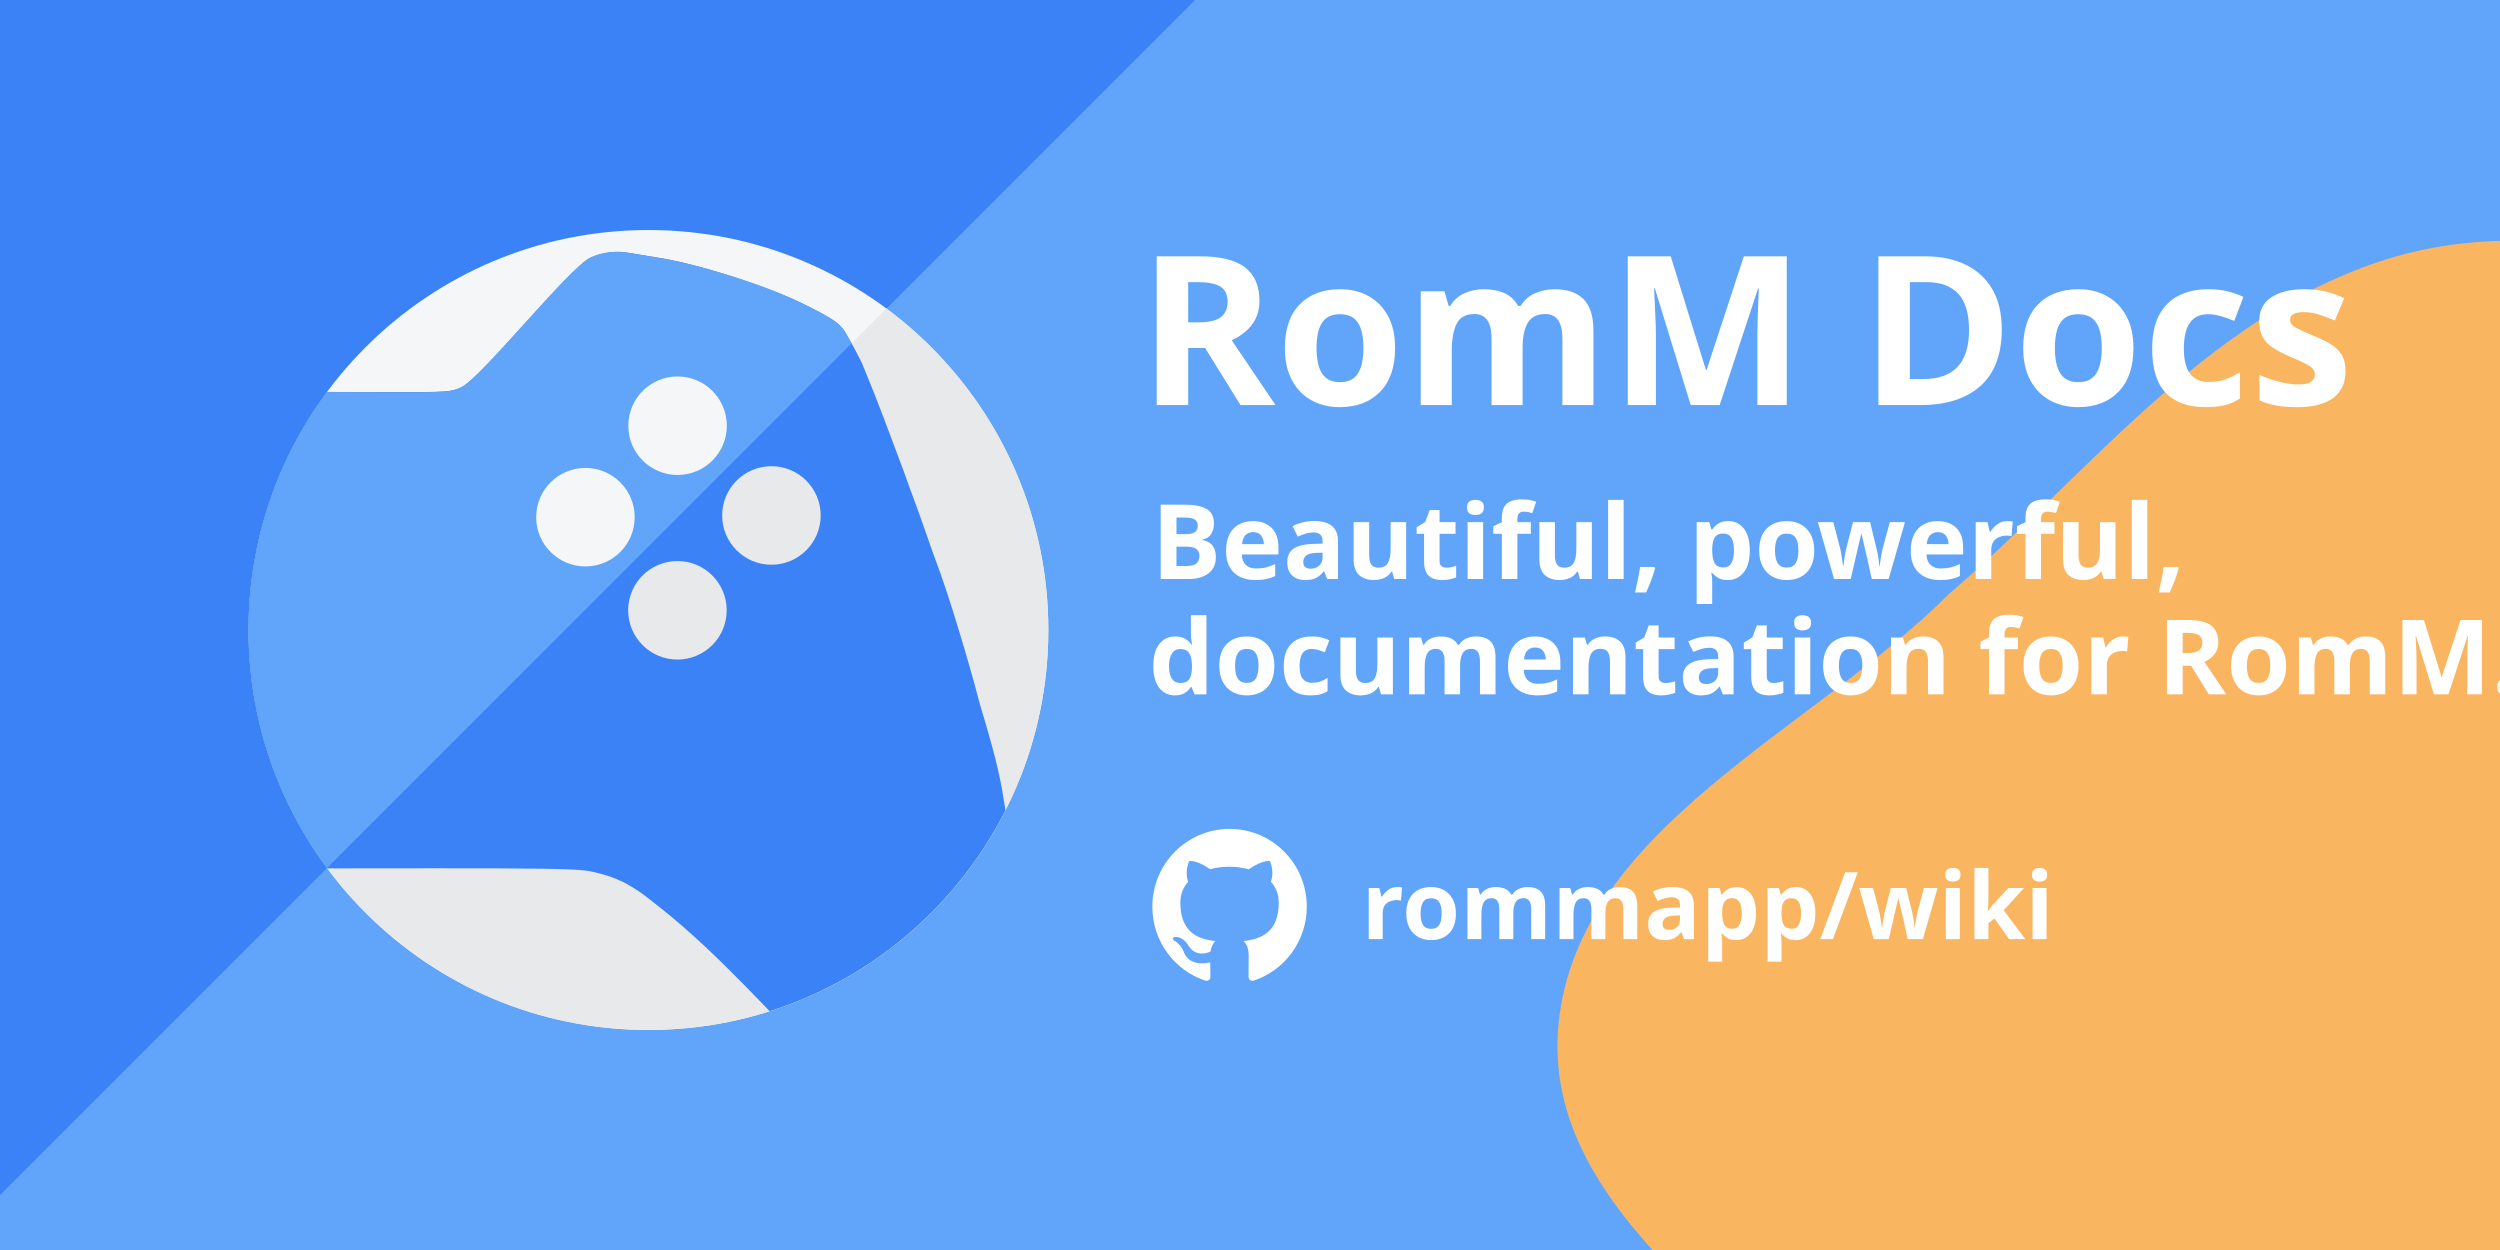
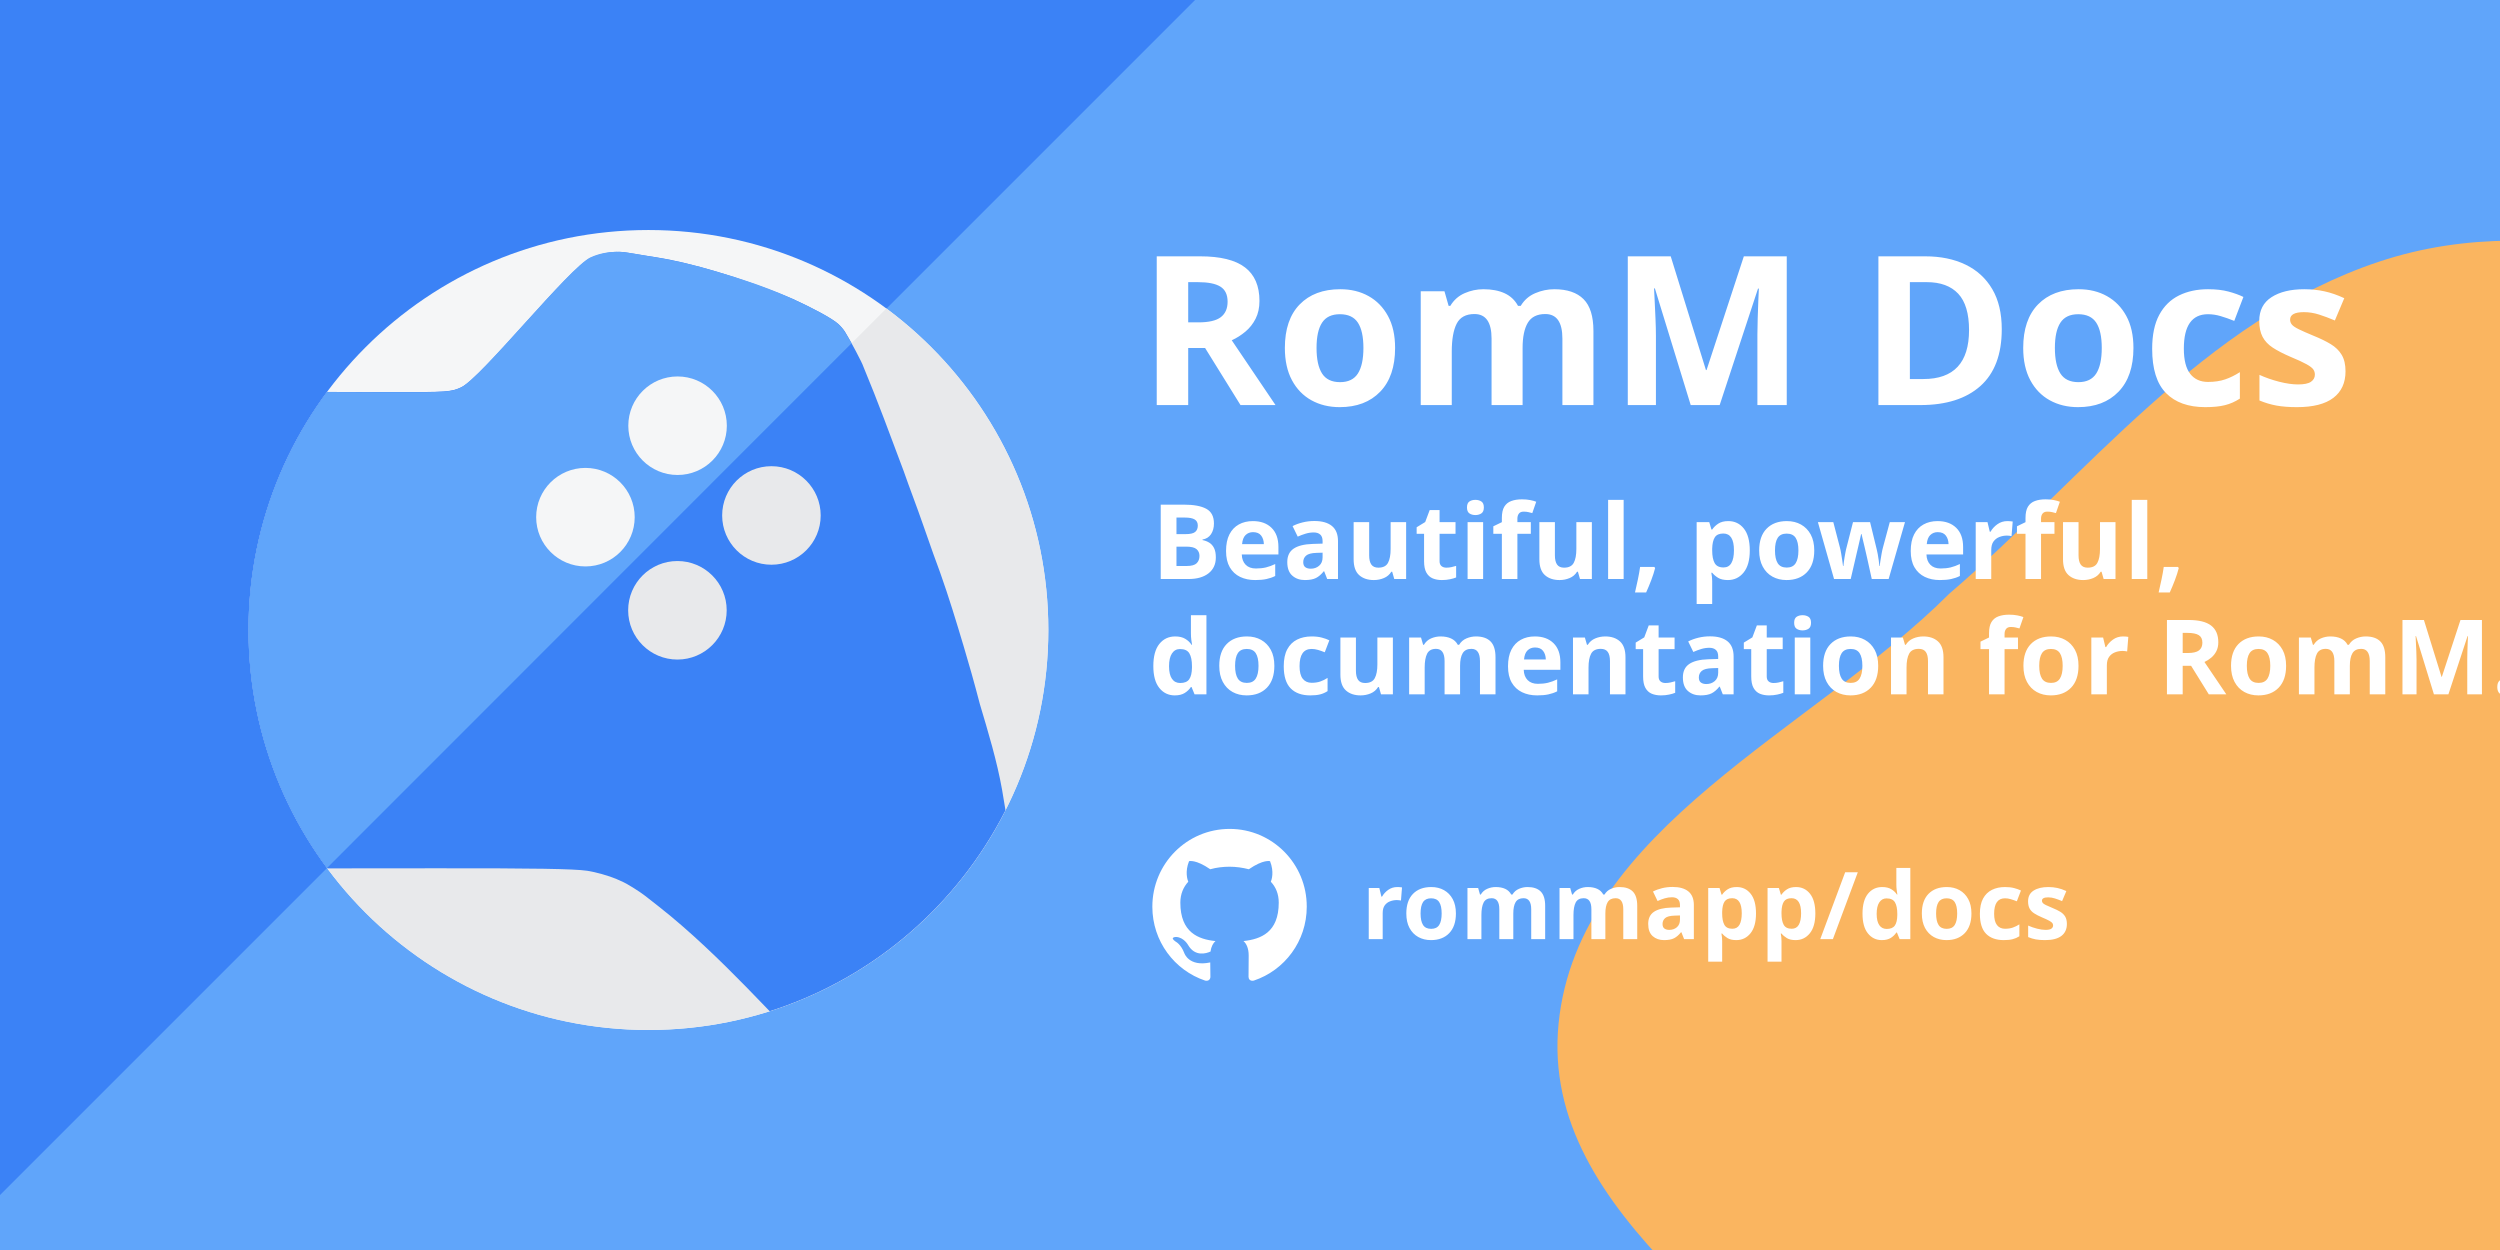
<svg xmlns="http://www.w3.org/2000/svg" xml:space="preserve" width="1280" height="640" preserveAspectRatio="none" viewBox="0 0 1280 640">
  <path fill="#60a5fa" d="M-82-22h1440v732H-82Z" style="display:inline;stroke-width:1.143" />
  <path d="m714.366 256.564-458.44 458.44v53.536H767.82V256.564Z" class="background-dark" clip-path="url(#a)" style="display:inline;fill:#3b82f6;fill-opacity:1;stroke-width:0" transform="rotate(180 731.605 739.433)scale(2.39997)" />
  <path fill="#fab560" d="M1358 1104c100 30 230 40 310-40s30-210 70-310c35-90 130-150 140-240 10-100-10-220-90-290s-200-40-300-60c-90-20-180-60-270-30s-150 110-220 170c-70 70-190 120-200 220s110 160 170 240c50 70 90 130 150 180 70 60 140 140 230 160" style="display:inline" />
  <g style="display:inline">
    <path d="M255.928 256.564H767.82V768.54H255.928Z" class="background-light" clip-path="url(#b)" style="display:inline;fill:#f5f6f7;fill-opacity:1;stroke-width:0" transform="matrix(.8 0 0 .8 -77.506 -87.483)" />
    <path d="m714.366 256.564-458.44 458.44v53.536H767.82V256.564Z" class="background-dark" clip-path="url(#b)" style="display:inline;fill:#e8e9eb;fill-opacity:1;stroke-width:0" transform="matrix(.8 0 0 .8 -77.506 -87.483)" />
    <g clip-path="url(#c)" style="display:inline" transform="translate(127.204 117.746)scale(1.51181)">
      <path d="M601.91 768.54c-2.735-.066-43.37-47.717-83.736-79.261-2.784-2.176-6.65-5.2-8.593-6.721-3.886-3.045-10.784-7.06-11.479-7.461-1.19-.687-2.393-1.272-6.665-3.15-4.524-1.99-13.567-4.542-18.772-5.298-8.498-1.236-33.84-1.639-96.251-1.582l-120.486.11c-.016-82.184-.01-236.036-.013-305.108l88.831.232c39.029.101 40.847-.189 47.144-3.008 13.443-6.019 68.906-76.53 83.114-82.973 7.254-3.29 16.603-4.702 23.918-3.202 1.581.324 6.626 1.157 11.212 1.852 10.895 1.65 18.218 2.754 35.434 7.376 28.676 7.697 56.638 19.386 58.66 20.31 11.937 5.453 25.411 12.472 29.43 16.271 1.59 1.504 3.282 3.542 4.083 4.852 3.524 5.765 11.034 19.845 11.756 22.333 9.175 22.007 17.356 44.381 25.733 66.7 3.979 11.415 8.336 22.57 12.276 33.945 3.358 9.785 10.614 30.128 11.045 30.968 5.604 15.717 10.419 31.655 15.204 47.643 2.989 9.93 6.674 22.862 10.253 36.626 5.39 18.118 10.909 36.205 14.226 54.889.718 3.96 3.264 19.802 3.445 21.053.437 3.026 3.277 25.867 3.851 31.073 2.626 23.81 2.15 68.545-17.678 101.54-.1.167-2.65.031-2.707.032-9.042.065-31.907-.03-39.664-.043-15.94-.029-83.501.005-83.508.005z" class="logo-secondary" style="display:inline;fill:#3b82f6;fill-opacity:1;stroke-width:0;stroke-dasharray:none" transform="translate(-135.407 -135.75)scale(.52916)" />
      <path d="M115.894 9.256c-7 3.173-37.415 41.18-43.992 44.125-3.331 1.492-4.294 1.645-24.947 1.591l-46.94-.189c0 36.55-.002 117.963.006 161.45l26.456-.023L204.26 38.36c-.75-1.387-1.84-3.095-2.388-3.99-.424-.694-1.18-1.633-2.021-2.428-2.126-2.01-9.256-5.725-15.573-8.61-10.144-4.633-20.204-7.68-31.041-10.748-9.11-2.446-17.249-3.626-18.752-3.903-2.413-.444-5.031-.84-5.932-.98-.641-.098-6.525-1.225-12.658 1.555z" class="logo-primary" style="fill:#60a5fa;fill-opacity:1;stroke-width:0" />
      <g clip-path="url(#d)" style="display:inline" transform="translate(-135.407 -135.75)scale(.52916)">
        <circle cx="530.532" cy="381.817" r="31.529" class="dot-light" style="fill:#f5f6f7;fill-opacity:1;stroke-width:0;stroke-linejoin:bevel;stroke-dasharray:none" />
        <circle cx="471.565" cy="440.348" r="31.529" class="dot-light" style="fill:#f5f6f7;fill-opacity:1;stroke-width:0;stroke-linejoin:bevel;stroke-dasharray:none" />
        <circle cx="590.601" cy="439.252" r="31.529" class="dot-dark" style="fill:#e8e9eb;fill-opacity:1;stroke-width:0;stroke-linejoin:bevel;stroke-dasharray:none" />
        <circle cx="530.441" cy="499.948" r="31.529" class="dot-dark" style="fill:#e8e9eb;fill-opacity:1;stroke-width:0;stroke-linejoin:bevel;stroke-dasharray:none" />
      </g>
    </g>
  </g>
  <defs>
    <clipPath id="b" clipPathUnits="userSpaceOnUse">
      <ellipse cx="511.875" cy="512.551" rx="255.946" ry="255.984" style="fill:none" />
    </clipPath>
    <clipPath id="c" clipPathUnits="userSpaceOnUse">
      <ellipse cx="135.457" cy="135.471" rx="135.436" ry="135.456" style="fill:none" />
    </clipPath>
    <clipPath id="d" clipPathUnits="userSpaceOnUse">
      <ellipse cx="511.875" cy="512.551" rx="255.946" ry="255.984" style="fill:none" />
    </clipPath>
    <clipPath id="a" clipPathUnits="userSpaceOnUse">
      <ellipse cx="511.875" cy="512.551" rx="255.946" ry="255.984" style="fill:none" />
    </clipPath>
  </defs>
  <text xml:space="preserve" x="697.047" y="480.852" style="font-style:normal;font-variant:normal;font-weight:400;font-stretch:normal;font-size:48px;line-height:0;font-family:Calibri;-inkscape-font-specification:Calibri;text-align:start;writing-mode:lr-tb;direction:ltr;text-anchor:start;fill:#3b82f6;fill-opacity:1;stroke-width:3.375">
-     <tspan x="697.047" y="480.852" style="font-style:normal;font-variant:normal;font-weight:700;font-stretch:normal;font-size:48px;line-height:0;font-family:Calibri;-inkscape-font-specification:&quot;Calibri Bold&quot;;fill:#fff;fill-opacity:1;stroke-width:3.375">rommapp/wiki</tspan>
+     <tspan x="697.047" y="480.852" style="font-style:normal;font-variant:normal;font-weight:700;font-stretch:normal;font-size:48px;line-height:0;font-family:Calibri;-inkscape-font-specification:&quot;Calibri Bold&quot;;fill:#fff;fill-opacity:1;stroke-width:3.375">rommapp/docs</tspan>
  </text>
  <path d="M629.609 424.4c-21.951 0-39.609 17.82-39.609 39.852 0 17.658 11.34 32.562 27.054 37.827 1.944.405 2.673-.891 2.673-1.944 0-.891-.081-4.131-.081-7.371-11.016 2.349-13.284-4.779-13.284-4.779-1.782-4.617-4.374-5.832-4.374-5.832-3.564-2.43.243-2.43.243-2.43 3.969.243 6.075 4.131 6.075 4.131 3.564 6.075 9.234 4.374 11.502 3.321.324-2.592 1.377-4.374 2.511-5.346-8.748-.891-17.982-4.374-17.982-19.683 0-4.374 1.539-7.938 4.05-10.692-.405-.972-1.782-5.103.405-10.53 0 0 3.321-1.053 10.854 4.131 3.159-.891 6.561-1.296 9.882-1.296s6.723.486 9.882 1.296c7.533-5.184 10.854-4.131 10.854-4.131 2.187 5.508.81 9.558.405 10.53 2.592 2.754 4.05 6.318 4.05 10.692 0 15.309-9.234 18.711-18.063 19.683 1.458 1.215 2.673 3.645 2.673 7.371 0 5.346-.081 9.639-.081 10.935 0 1.053.729 2.349 2.673 1.944 15.795-5.265 27.135-20.169 27.135-37.827.081-22.032-17.658-39.852-39.447-39.852" style="fill:#fff;stroke-width:.81" />
  <text xml:space="preserve" x="588.099" y="355.512" style="font-style:normal;font-variant:normal;font-weight:400;font-stretch:normal;font-size:53.333px;line-height:0;font-family:Calibri;-inkscape-font-specification:Calibri;text-align:start;writing-mode:lr-tb;direction:ltr;text-anchor:start;fill:#3b82f6;fill-opacity:1;stroke-width:3.375">
    <tspan x="588.099" y="355.512" style="font-style:normal;font-variant:normal;font-weight:700;font-stretch:normal;font-size:53.333px;line-height:0;font-family:Calibri;-inkscape-font-specification:&quot;Calibri Bold&quot;;fill:#fff;fill-opacity:1;stroke-width:3.375">documentation for RomM.</tspan>
  </text>
  <text xml:space="preserve" x="589.494" y="296.458" style="font-style:normal;font-variant:normal;font-weight:400;font-stretch:normal;font-size:53.333px;line-height:0;font-family:Calibri;-inkscape-font-specification:Calibri;text-align:start;writing-mode:lr-tb;direction:ltr;text-anchor:start;fill:#3b82f6;fill-opacity:1;stroke-width:3.375">
    <tspan x="589.494" y="296.458" style="font-style:normal;font-variant:normal;font-weight:700;font-stretch:normal;font-size:53.333px;line-height:0;font-family:Calibri;-inkscape-font-specification:&quot;Calibri Bold&quot;;fill:#fff;fill-opacity:1;stroke-width:3.375">Beautiful, powerful,</tspan>
  </text>
  <text xml:space="preserve" x="582.656" y="207.396" style="font-style:normal;font-variant:normal;font-weight:400;font-stretch:normal;font-size:106.667px;line-height:0;font-family:Calibri;-inkscape-font-specification:Calibri;text-align:start;writing-mode:lr-tb;direction:ltr;text-anchor:start;fill:#3b82f6;fill-opacity:1;stroke-width:3.375">
    <tspan x="582.656" y="207.396" style="font-style:normal;font-variant:normal;font-weight:700;font-stretch:normal;font-size:106.667px;line-height:0;font-family:Calibri;-inkscape-font-specification:&quot;Calibri Bold&quot;;fill:#fff;fill-opacity:1;stroke-width:3.375">RomM Docs</tspan>
  </text>
</svg>
